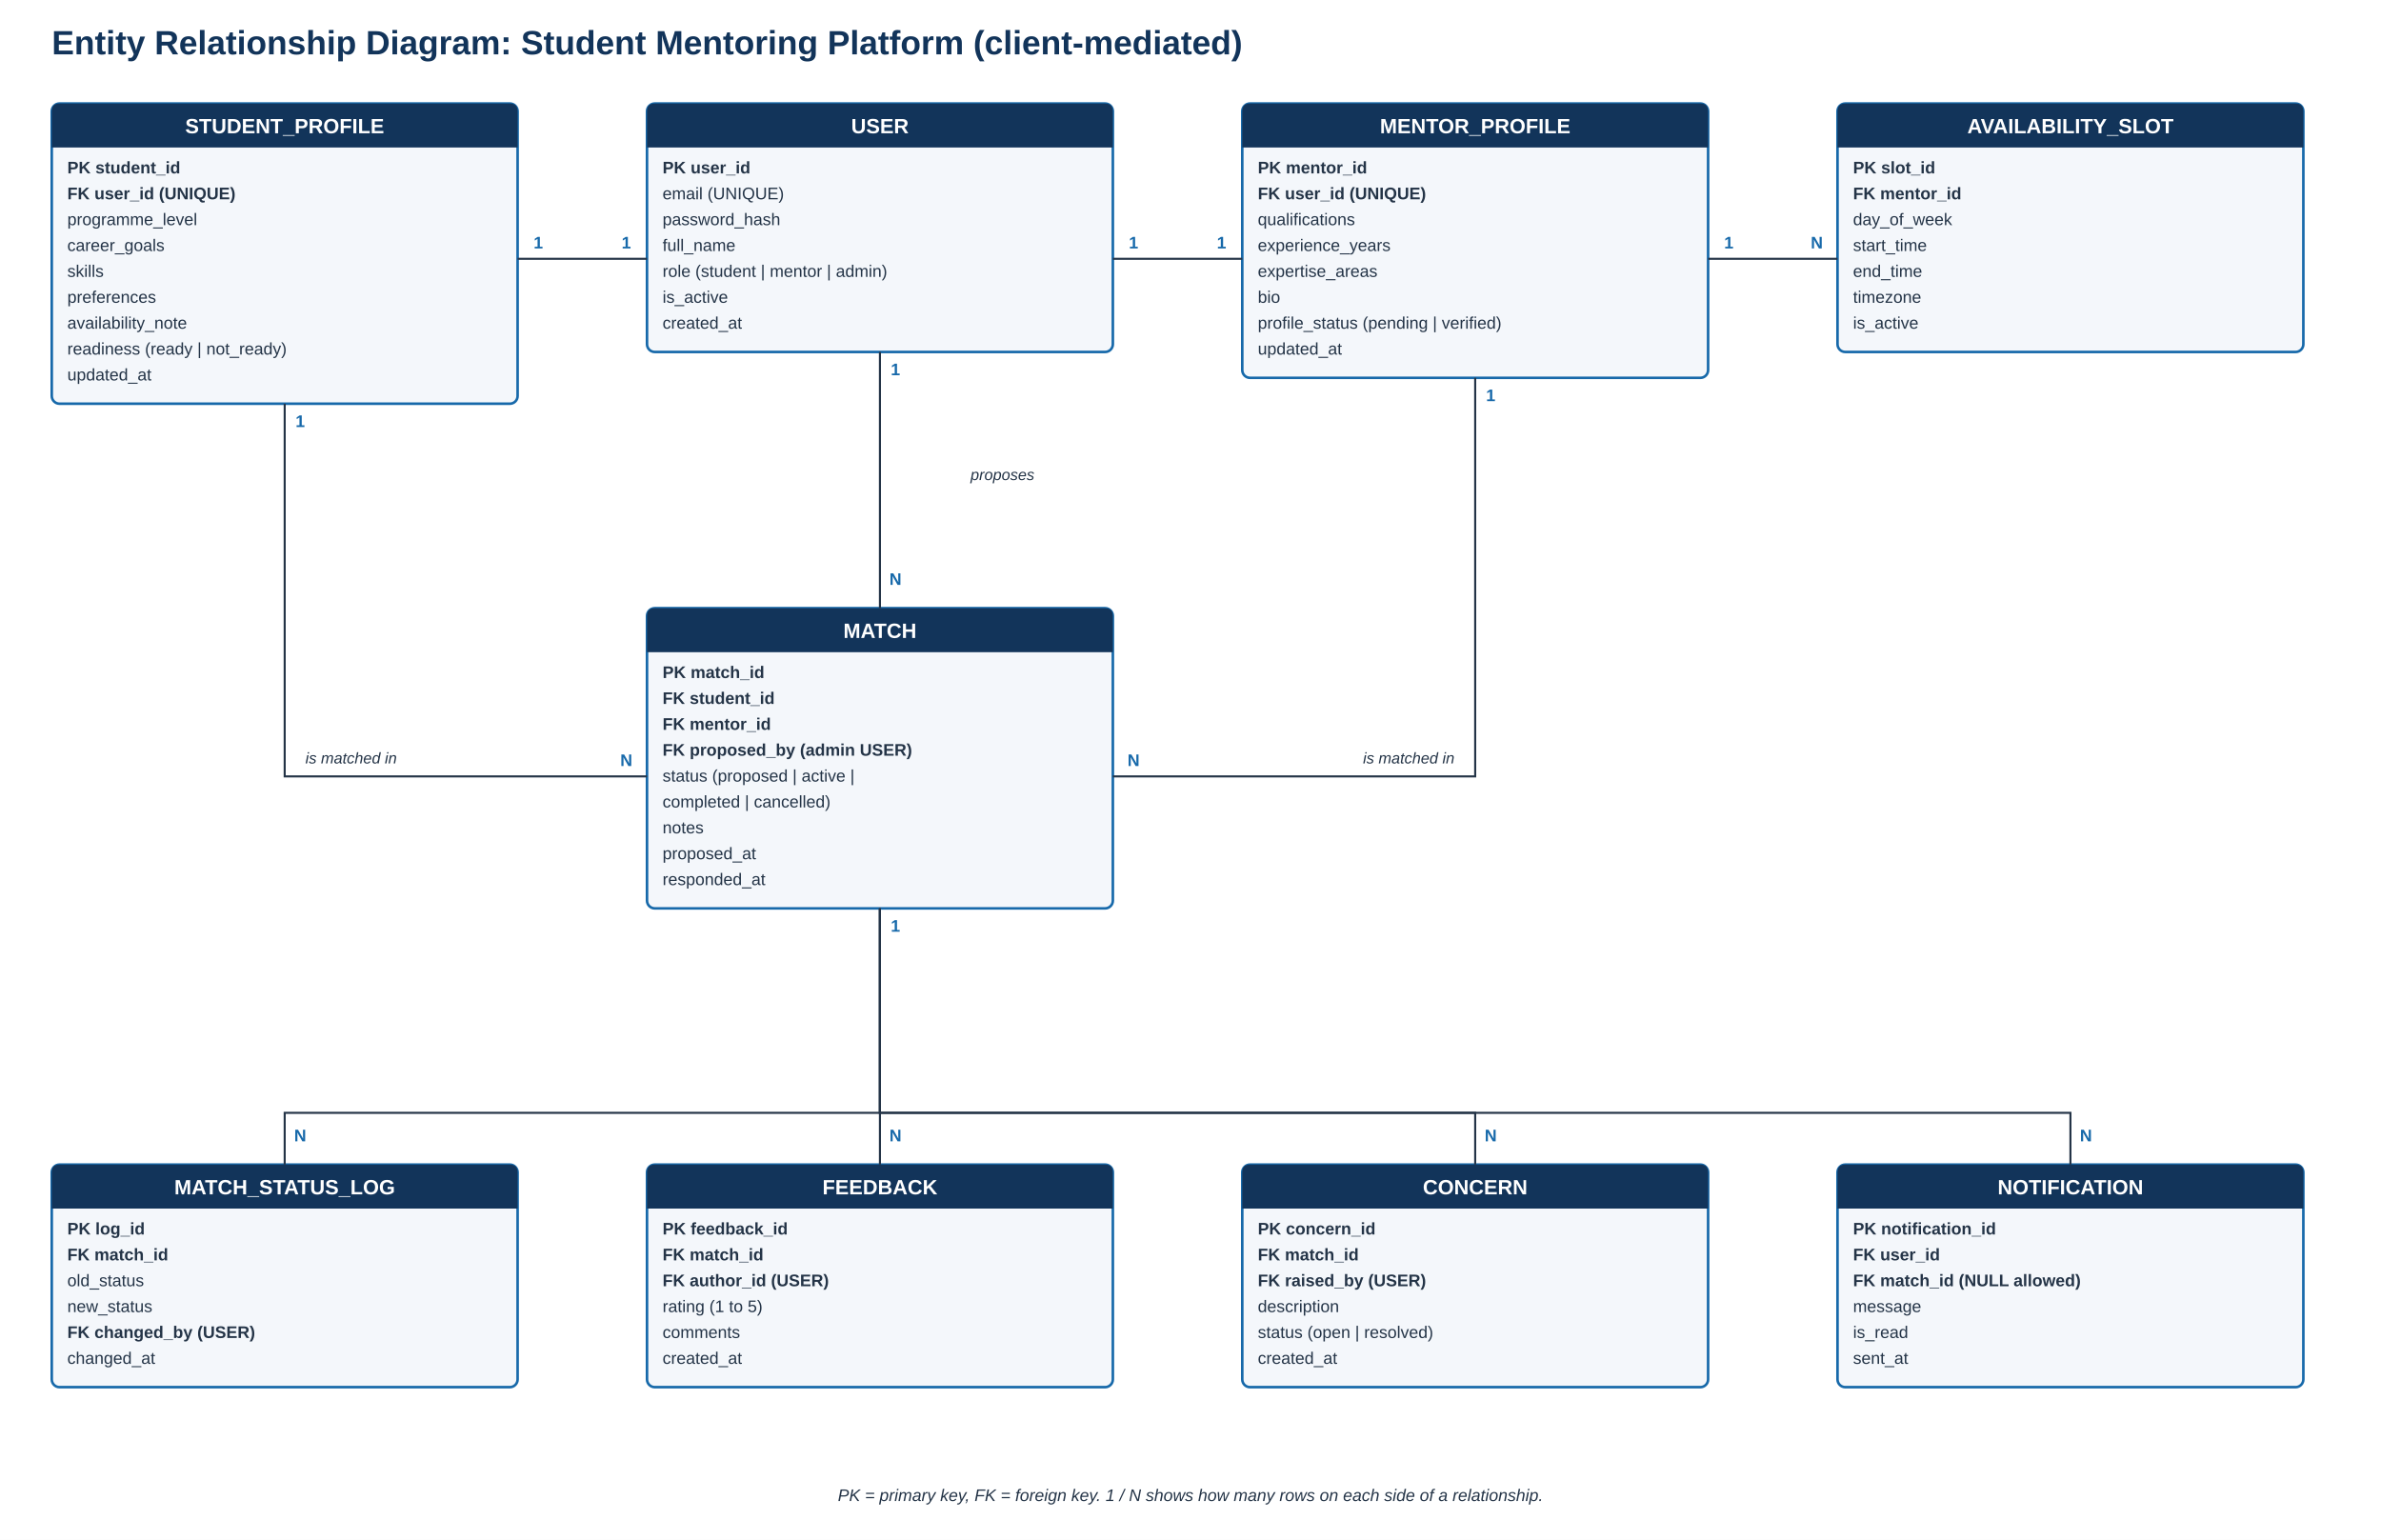
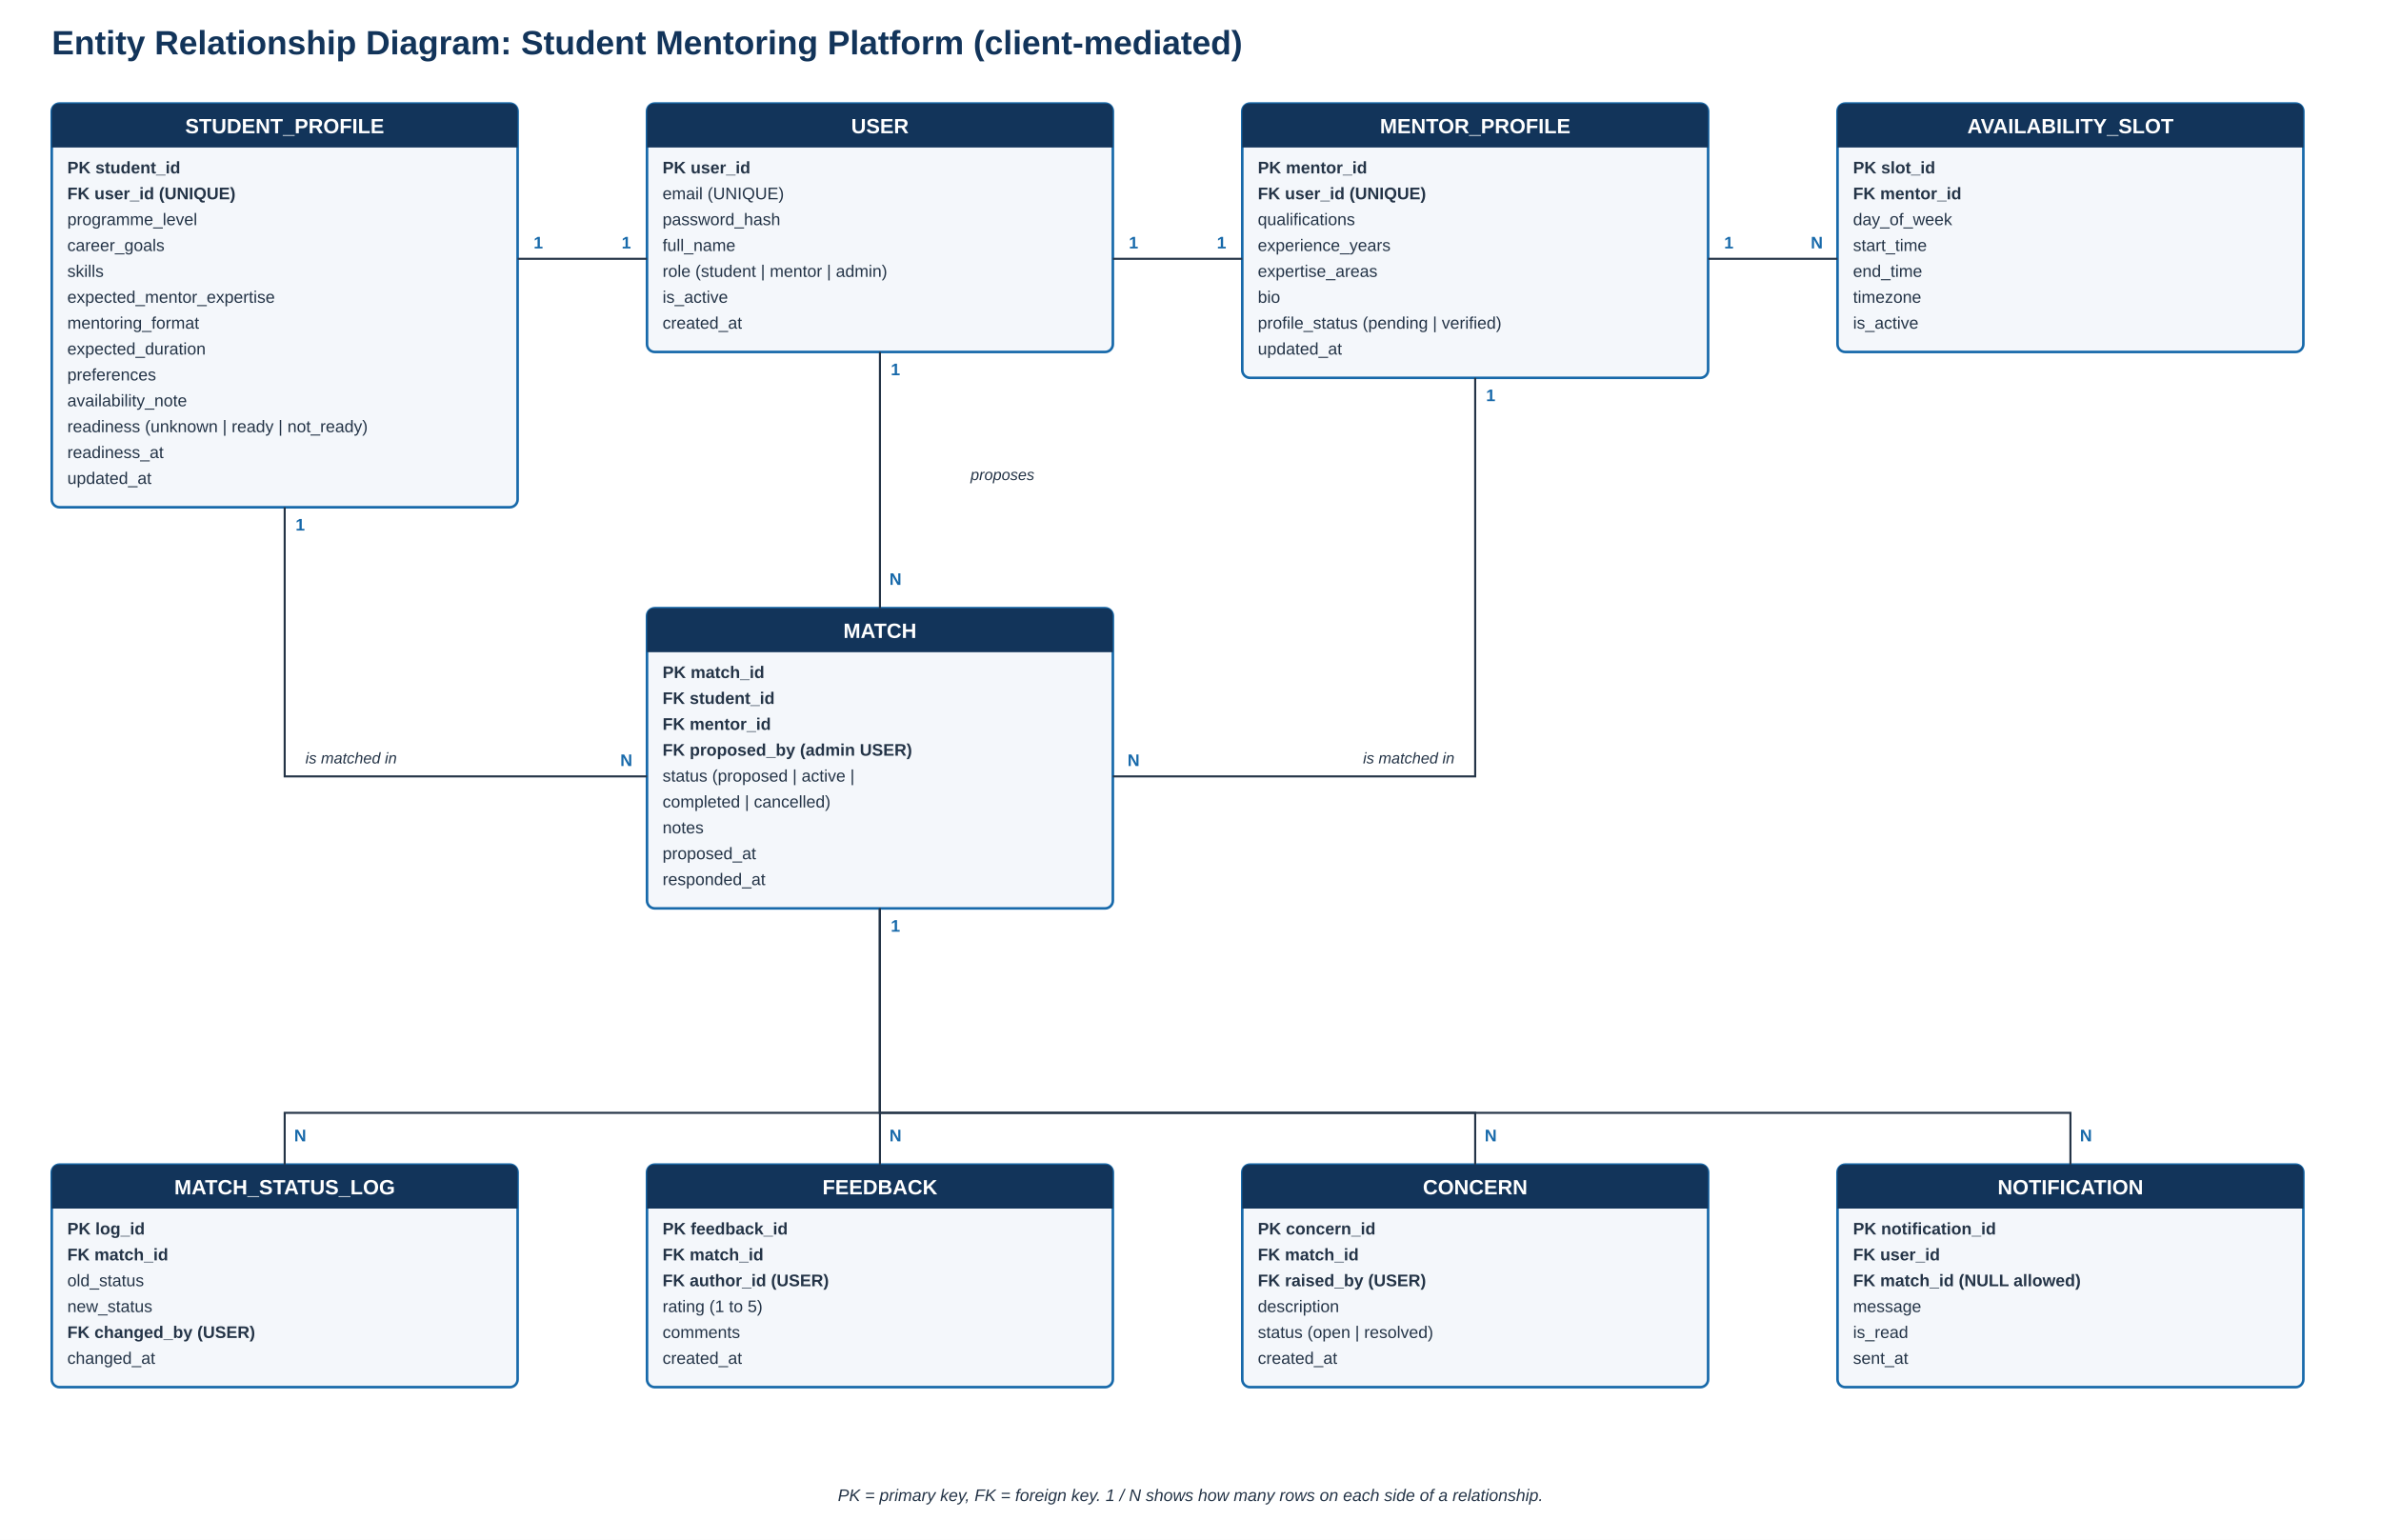
<svg xmlns="http://www.w3.org/2000/svg" width="1840" height="1190" viewBox="0 0 1840 1190" font-family="Arial, Helvetica, sans-serif">
  <rect width="100%" height="100%" fill="#fff" />
  <defs>
    <marker id="tri" viewBox="0 0 12 12" refX="11" refY="6" markerWidth="14" markerHeight="14" orient="auto">
      <path d="M1,1 L11,6 L1,11 Z" fill="#fff" stroke="#243447" stroke-width="1.4" />
    </marker>
    <marker id="arr" viewBox="0 0 12 12" refX="11" refY="6" markerWidth="10" markerHeight="10" orient="auto">
      <path d="M1,1 L11,6 L1,11" fill="none" stroke="#243447" stroke-width="1.6" />
    </marker>
  </defs>
  <text x="40" y="42" font-size="26" font-weight="700" fill="#12345a">Entity Relationship Diagram: Student Mentoring Platform (client-mediated)</text>
-   <rect x="40" y="80" width="360" height="232" rx="6" fill="#f4f7fb" stroke="#1769aa" stroke-width="2" />
+   <rect x="40" y="80" width="360" height="312" rx="6" fill="#f4f7fb" stroke="#1769aa" stroke-width="2" />
  <path d="M40,114 V86 Q40,80 46,80 H394 Q400,80 400,86 V114 Z" fill="#12345a" />
  <text x="220.0" y="103" text-anchor="middle" font-size="16" font-weight="700" fill="#fff">STUDENT_PROFILE</text>
  <text x="52" y="134" font-size="13" font-weight="700" fill="#243447">PK student_id</text>
  <text x="52" y="154" font-size="13" font-weight="700" fill="#243447">FK user_id  (UNIQUE)</text>
  <text x="52" y="174" font-size="13" font-weight="400" fill="#243447">programme_level</text>
  <text x="52" y="194" font-size="13" font-weight="400" fill="#243447">career_goals</text>
  <text x="52" y="214" font-size="13" font-weight="400" fill="#243447">skills</text>
-   <text x="52" y="234" font-size="13" font-weight="400" fill="#243447">preferences</text>
-   <text x="52" y="254" font-size="13" font-weight="400" fill="#243447">availability_note</text>
-   <text x="52" y="274" font-size="13" font-weight="400" fill="#243447">readiness (ready | not_ready)</text>
-   <text x="52" y="294" font-size="13" font-weight="400" fill="#243447">updated_at</text>
+   <text x="52" y="234" font-size="13" font-weight="400" fill="#243447">expected_mentor_expertise</text>
+   <text x="52" y="254" font-size="13" font-weight="400" fill="#243447">mentoring_format</text>
+   <text x="52" y="274" font-size="13" font-weight="400" fill="#243447">expected_duration</text>
+   <text x="52" y="294" font-size="13" font-weight="400" fill="#243447">preferences</text>
+   <text x="52" y="314" font-size="13" font-weight="400" fill="#243447">availability_note</text>
+   <text x="52" y="334" font-size="13" font-weight="400" fill="#243447">readiness (unknown | ready | not_ready)</text>
+   <text x="52" y="354" font-size="13" font-weight="400" fill="#243447">readiness_at</text>
+   <text x="52" y="374" font-size="13" font-weight="400" fill="#243447">updated_at</text>
  <rect x="500" y="80" width="360" height="192" rx="6" fill="#f4f7fb" stroke="#1769aa" stroke-width="2" />
  <path d="M500,114 V86 Q500,80 506,80 H854 Q860,80 860,86 V114 Z" fill="#12345a" />
  <text x="680.0" y="103" text-anchor="middle" font-size="16" font-weight="700" fill="#fff">USER</text>
  <text x="512" y="134" font-size="13" font-weight="700" fill="#243447">PK user_id</text>
  <text x="512" y="154" font-size="13" font-weight="400" fill="#243447">email  (UNIQUE)</text>
  <text x="512" y="174" font-size="13" font-weight="400" fill="#243447">password_hash</text>
  <text x="512" y="194" font-size="13" font-weight="400" fill="#243447">full_name</text>
  <text x="512" y="214" font-size="13" font-weight="400" fill="#243447">role (student | mentor | admin)</text>
  <text x="512" y="234" font-size="13" font-weight="400" fill="#243447">is_active</text>
  <text x="512" y="254" font-size="13" font-weight="400" fill="#243447">created_at</text>
  <rect x="960" y="80" width="360" height="212" rx="6" fill="#f4f7fb" stroke="#1769aa" stroke-width="2" />
  <path d="M960,114 V86 Q960,80 966,80 H1314 Q1320,80 1320,86 V114 Z" fill="#12345a" />
  <text x="1140.0" y="103" text-anchor="middle" font-size="16" font-weight="700" fill="#fff">MENTOR_PROFILE</text>
  <text x="972" y="134" font-size="13" font-weight="700" fill="#243447">PK mentor_id</text>
  <text x="972" y="154" font-size="13" font-weight="700" fill="#243447">FK user_id  (UNIQUE)</text>
  <text x="972" y="174" font-size="13" font-weight="400" fill="#243447">qualifications</text>
  <text x="972" y="194" font-size="13" font-weight="400" fill="#243447">experience_years</text>
  <text x="972" y="214" font-size="13" font-weight="400" fill="#243447">expertise_areas</text>
  <text x="972" y="234" font-size="13" font-weight="400" fill="#243447">bio</text>
  <text x="972" y="254" font-size="13" font-weight="400" fill="#243447">profile_status (pending | verified)</text>
  <text x="972" y="274" font-size="13" font-weight="400" fill="#243447">updated_at</text>
  <rect x="1420" y="80" width="360" height="192" rx="6" fill="#f4f7fb" stroke="#1769aa" stroke-width="2" />
  <path d="M1420,114 V86 Q1420,80 1426,80 H1774 Q1780,80 1780,86 V114 Z" fill="#12345a" />
  <text x="1600.0" y="103" text-anchor="middle" font-size="16" font-weight="700" fill="#fff">AVAILABILITY_SLOT</text>
  <text x="1432" y="134" font-size="13" font-weight="700" fill="#243447">PK slot_id</text>
  <text x="1432" y="154" font-size="13" font-weight="700" fill="#243447">FK mentor_id</text>
  <text x="1432" y="174" font-size="13" font-weight="400" fill="#243447">day_of_week</text>
  <text x="1432" y="194" font-size="13" font-weight="400" fill="#243447">start_time</text>
  <text x="1432" y="214" font-size="13" font-weight="400" fill="#243447">end_time</text>
  <text x="1432" y="234" font-size="13" font-weight="400" fill="#243447">timezone</text>
  <text x="1432" y="254" font-size="13" font-weight="400" fill="#243447">is_active</text>
  <rect x="500" y="470" width="360" height="232" rx="6" fill="#f4f7fb" stroke="#1769aa" stroke-width="2" />
  <path d="M500,504 V476 Q500,470 506,470 H854 Q860,470 860,476 V504 Z" fill="#12345a" />
  <text x="680.0" y="493" text-anchor="middle" font-size="16" font-weight="700" fill="#fff">MATCH</text>
  <text x="512" y="524" font-size="13" font-weight="700" fill="#243447">PK match_id</text>
  <text x="512" y="544" font-size="13" font-weight="700" fill="#243447">FK student_id</text>
  <text x="512" y="564" font-size="13" font-weight="700" fill="#243447">FK mentor_id</text>
  <text x="512" y="584" font-size="13" font-weight="700" fill="#243447">FK proposed_by  (admin USER)</text>
  <text x="512" y="604" font-size="13" font-weight="400" fill="#243447">status (proposed | active |</text>
  <text x="512" y="624" font-size="13" font-weight="400" fill="#243447">           completed | cancelled)</text>
  <text x="512" y="644" font-size="13" font-weight="400" fill="#243447">notes</text>
  <text x="512" y="664" font-size="13" font-weight="400" fill="#243447">proposed_at</text>
  <text x="512" y="684" font-size="13" font-weight="400" fill="#243447">responded_at</text>
  <polyline points="400,200 500,200" fill="none" stroke="#243447" stroke-width="1.6" />
  <text x="416" y="192" text-anchor="middle" font-size="13" font-weight="700" fill="#1769aa">1</text>
  <text x="484" y="192" text-anchor="middle" font-size="13" font-weight="700" fill="#1769aa">1</text>
  <polyline points="860,200 960,200" fill="none" stroke="#243447" stroke-width="1.6" />
  <text x="876" y="192" text-anchor="middle" font-size="13" font-weight="700" fill="#1769aa">1</text>
  <text x="944" y="192" text-anchor="middle" font-size="13" font-weight="700" fill="#1769aa">1</text>
  <polyline points="1320,200 1420,200" fill="none" stroke="#243447" stroke-width="1.6" />
  <text x="1336" y="192" text-anchor="middle" font-size="13" font-weight="700" fill="#1769aa">1</text>
  <text x="1404" y="192" text-anchor="middle" font-size="13" font-weight="700" fill="#1769aa">N</text>
  <polyline points="680.0,272 680.0,470" fill="none" stroke="#243447" stroke-width="1.6" />
  <text x="692.0" y="290" text-anchor="middle" font-size="13" font-weight="700" fill="#1769aa">1</text>
  <text x="692.0" y="452" text-anchor="middle" font-size="13" font-weight="700" fill="#1769aa">N</text>
  <text x="750.0" y="371.0" text-anchor="start" font-size="12" fill="#243447" font-style="italic">proposes</text>
-   <polyline points="220.0,312 220.0,600 500,600" fill="none" stroke="#243447" stroke-width="1.6" />
-   <text x="232.0" y="330" text-anchor="middle" font-size="13" font-weight="700" fill="#1769aa">1</text>
+   <polyline points="220.0,392 220.0,600 500,600" fill="none" stroke="#243447" stroke-width="1.6" />
+   <text x="232.0" y="410" text-anchor="middle" font-size="13" font-weight="700" fill="#1769aa">1</text>
  <text x="484" y="592" text-anchor="middle" font-size="13" font-weight="700" fill="#1769aa">N</text>
  <polyline points="1140.0,292 1140.0,600 860,600" fill="none" stroke="#243447" stroke-width="1.6" />
  <text x="1152.0" y="310" text-anchor="middle" font-size="13" font-weight="700" fill="#1769aa">1</text>
  <text x="876" y="592" text-anchor="middle" font-size="13" font-weight="700" fill="#1769aa">N</text>
  <text x="236.0" y="590" text-anchor="start" font-size="12" fill="#243447" font-style="italic">is matched in</text>
  <text x="1124.0" y="590" text-anchor="end" font-size="12" fill="#243447" font-style="italic">is matched in</text>
  <rect x="40" y="900" width="360" height="172" rx="6" fill="#f4f7fb" stroke="#1769aa" stroke-width="2" />
  <path d="M40,934 V906 Q40,900 46,900 H394 Q400,900 400,906 V934 Z" fill="#12345a" />
  <text x="220.0" y="923" text-anchor="middle" font-size="16" font-weight="700" fill="#fff">MATCH_STATUS_LOG</text>
  <text x="52" y="954" font-size="13" font-weight="700" fill="#243447">PK log_id</text>
  <text x="52" y="974" font-size="13" font-weight="700" fill="#243447">FK match_id</text>
  <text x="52" y="994" font-size="13" font-weight="400" fill="#243447">old_status</text>
  <text x="52" y="1014" font-size="13" font-weight="400" fill="#243447">new_status</text>
  <text x="52" y="1034" font-size="13" font-weight="700" fill="#243447">FK changed_by  (USER)</text>
  <text x="52" y="1054" font-size="13" font-weight="400" fill="#243447">changed_at</text>
  <polyline points="680.0,702 680.0,860 220.0,860 220.0,900" fill="none" stroke="#243447" stroke-width="1.6" />
  <text x="232.0" y="882" text-anchor="middle" font-size="13" font-weight="700" fill="#1769aa">N</text>
  <rect x="500" y="900" width="360" height="172" rx="6" fill="#f4f7fb" stroke="#1769aa" stroke-width="2" />
  <path d="M500,934 V906 Q500,900 506,900 H854 Q860,900 860,906 V934 Z" fill="#12345a" />
  <text x="680.0" y="923" text-anchor="middle" font-size="16" font-weight="700" fill="#fff">FEEDBACK</text>
  <text x="512" y="954" font-size="13" font-weight="700" fill="#243447">PK feedback_id</text>
  <text x="512" y="974" font-size="13" font-weight="700" fill="#243447">FK match_id</text>
  <text x="512" y="994" font-size="13" font-weight="700" fill="#243447">FK author_id  (USER)</text>
  <text x="512" y="1014" font-size="13" font-weight="400" fill="#243447">rating (1 to 5)</text>
  <text x="512" y="1034" font-size="13" font-weight="400" fill="#243447">comments</text>
  <text x="512" y="1054" font-size="13" font-weight="400" fill="#243447">created_at</text>
  <polyline points="680.0,702 680.0,900" fill="none" stroke="#243447" stroke-width="1.6" />
  <text x="692.0" y="720" text-anchor="middle" font-size="13" font-weight="700" fill="#1769aa">1</text>
  <text x="692.0" y="882" text-anchor="middle" font-size="13" font-weight="700" fill="#1769aa">N</text>
  <rect x="960" y="900" width="360" height="172" rx="6" fill="#f4f7fb" stroke="#1769aa" stroke-width="2" />
  <path d="M960,934 V906 Q960,900 966,900 H1314 Q1320,900 1320,906 V934 Z" fill="#12345a" />
  <text x="1140.0" y="923" text-anchor="middle" font-size="16" font-weight="700" fill="#fff">CONCERN</text>
  <text x="972" y="954" font-size="13" font-weight="700" fill="#243447">PK concern_id</text>
  <text x="972" y="974" font-size="13" font-weight="700" fill="#243447">FK match_id</text>
  <text x="972" y="994" font-size="13" font-weight="700" fill="#243447">FK raised_by  (USER)</text>
  <text x="972" y="1014" font-size="13" font-weight="400" fill="#243447">description</text>
  <text x="972" y="1034" font-size="13" font-weight="400" fill="#243447">status (open | resolved)</text>
  <text x="972" y="1054" font-size="13" font-weight="400" fill="#243447">created_at</text>
  <polyline points="680.0,702 680.0,860 1140.0,860 1140.0,900" fill="none" stroke="#243447" stroke-width="1.6" />
  <text x="1152.0" y="882" text-anchor="middle" font-size="13" font-weight="700" fill="#1769aa">N</text>
  <rect x="1420" y="900" width="360" height="172" rx="6" fill="#f4f7fb" stroke="#1769aa" stroke-width="2" />
  <path d="M1420,934 V906 Q1420,900 1426,900 H1774 Q1780,900 1780,906 V934 Z" fill="#12345a" />
  <text x="1600.0" y="923" text-anchor="middle" font-size="16" font-weight="700" fill="#fff">NOTIFICATION</text>
  <text x="1432" y="954" font-size="13" font-weight="700" fill="#243447">PK notification_id</text>
  <text x="1432" y="974" font-size="13" font-weight="700" fill="#243447">FK user_id</text>
  <text x="1432" y="994" font-size="13" font-weight="700" fill="#243447">FK match_id  (NULL allowed)</text>
  <text x="1432" y="1014" font-size="13" font-weight="400" fill="#243447">message</text>
  <text x="1432" y="1034" font-size="13" font-weight="400" fill="#243447">is_read</text>
  <text x="1432" y="1054" font-size="13" font-weight="400" fill="#243447">sent_at</text>
  <polyline points="680.0,702 680.0,860 1600.0,860 1600.0,900" fill="none" stroke="#243447" stroke-width="1.6" />
  <text x="1612.0" y="882" text-anchor="middle" font-size="13" font-weight="700" fill="#1769aa">N</text>
  <text x="920" y="1160" text-anchor="middle" font-size="13" fill="#243447" font-style="italic">PK = primary key, FK = foreign key. 1 / N shows how many rows on each side of a relationship.</text>
</svg>
